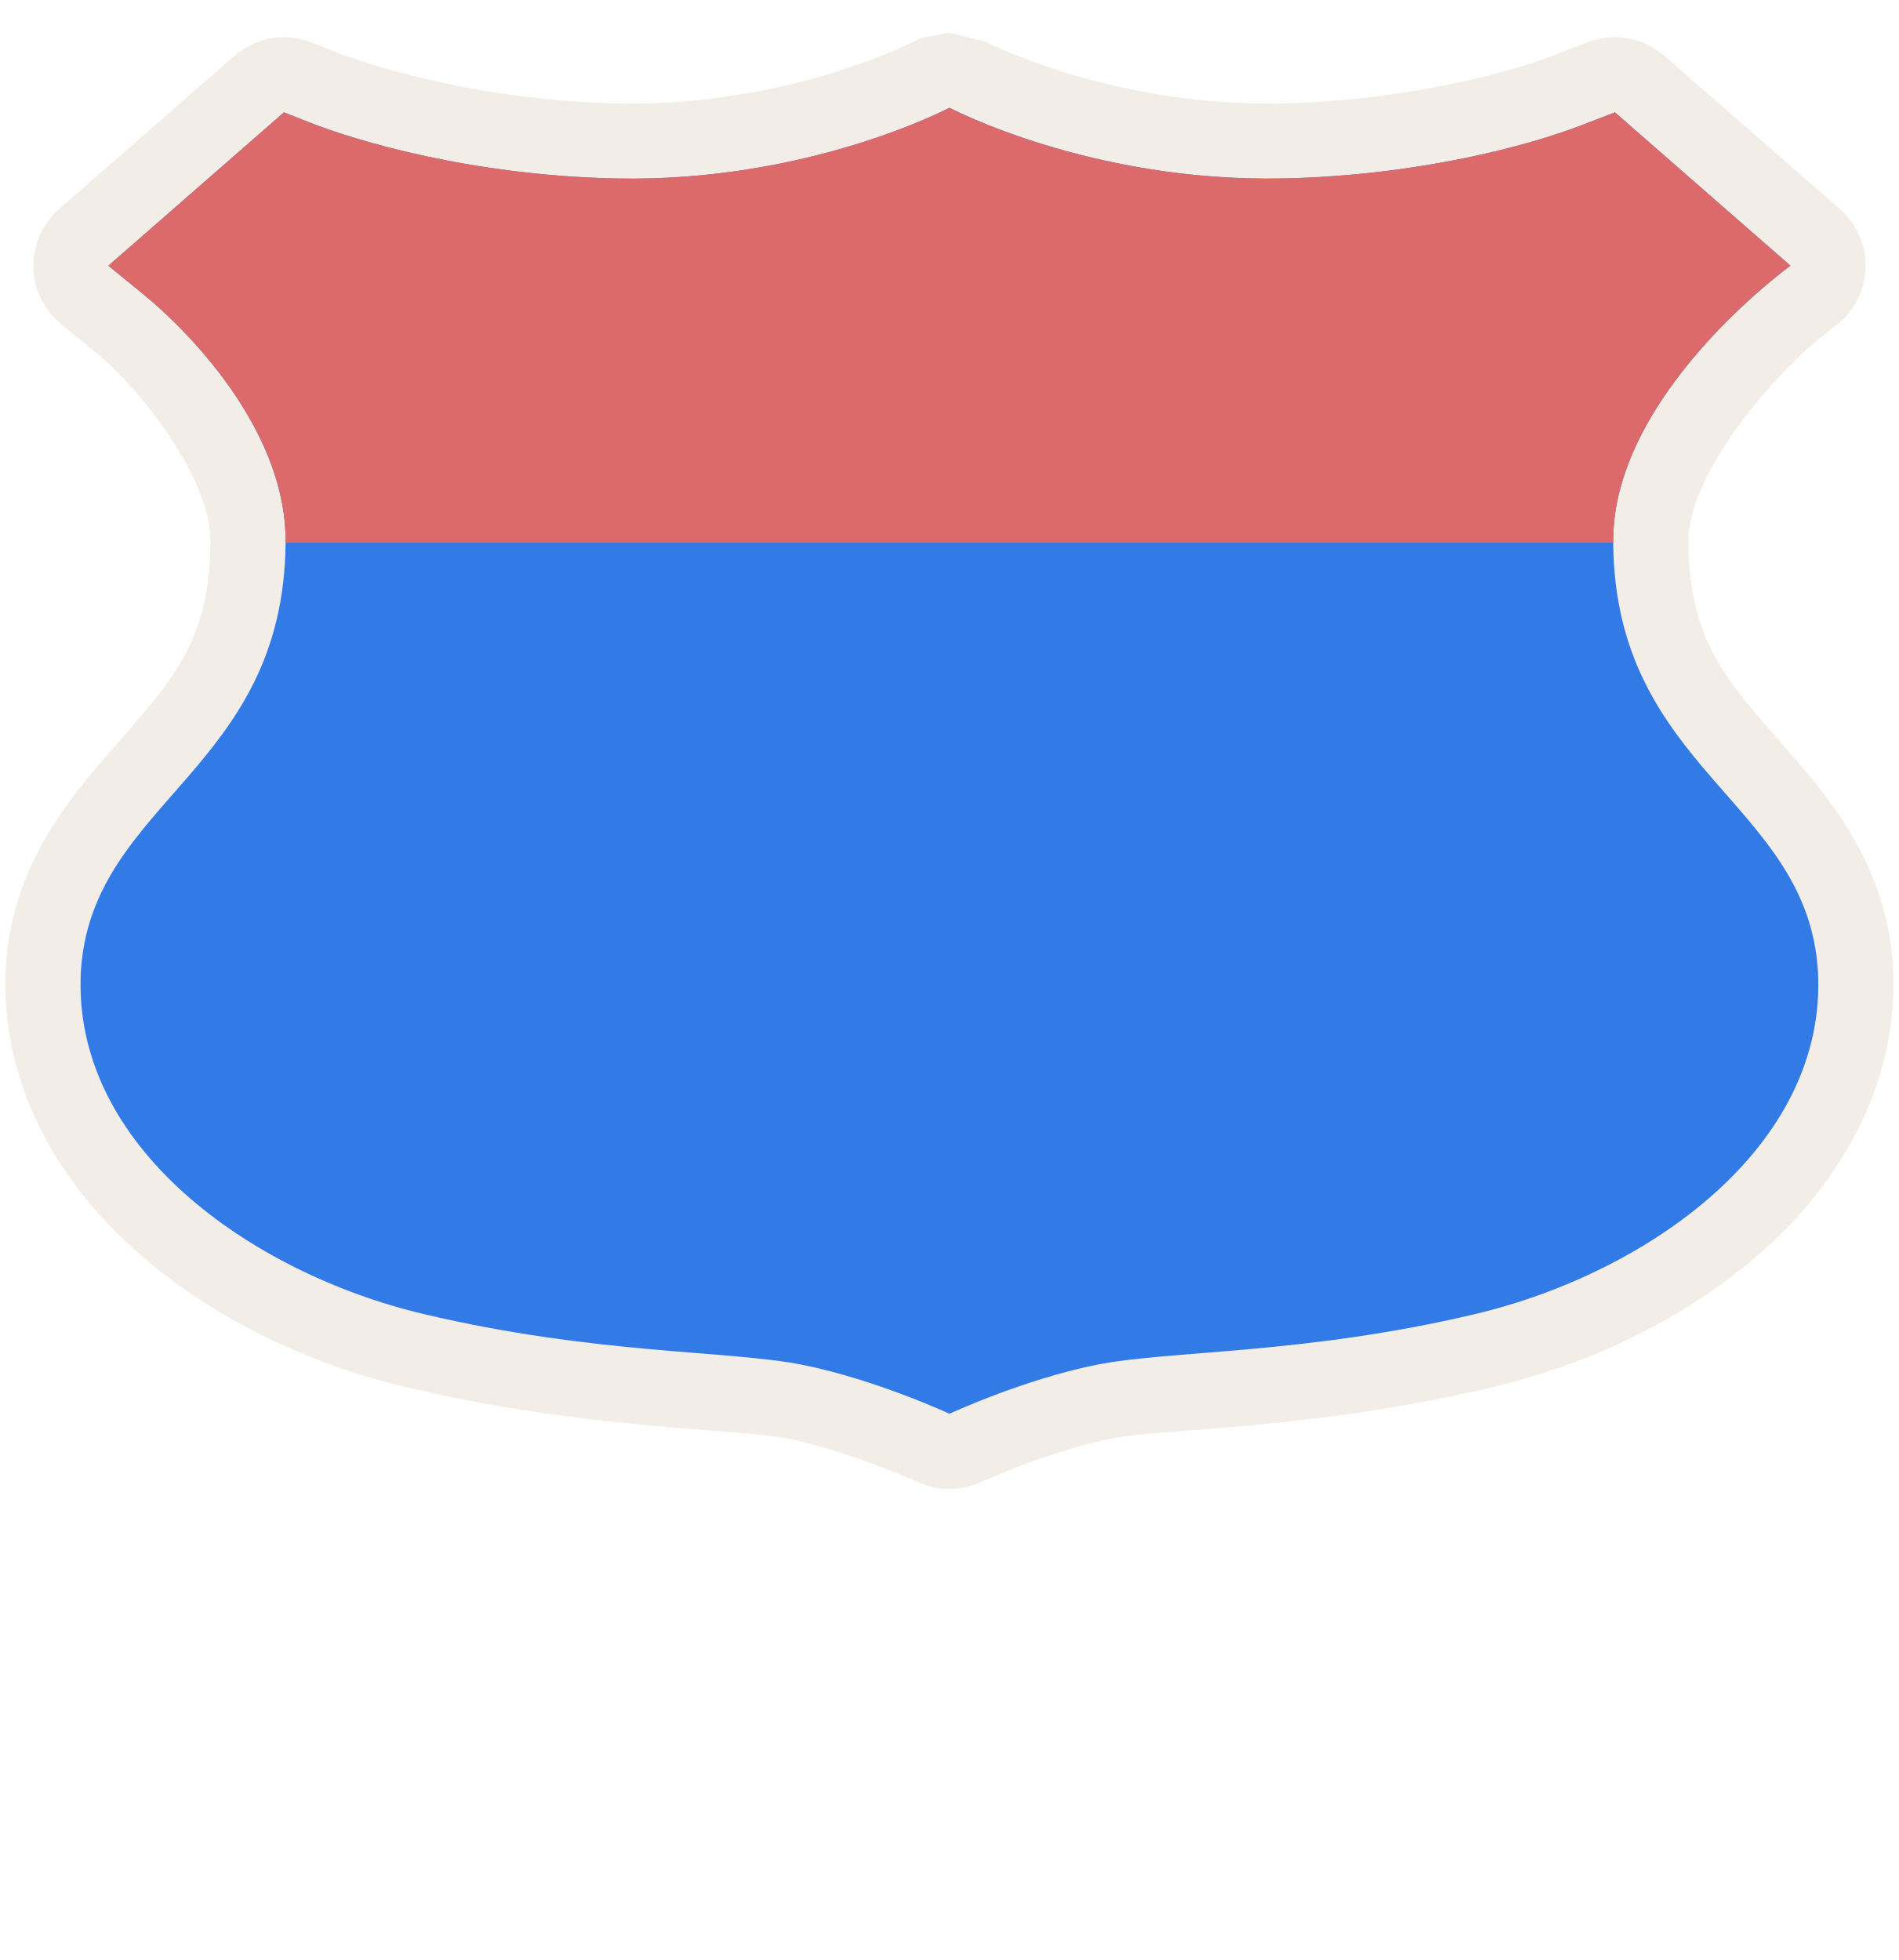
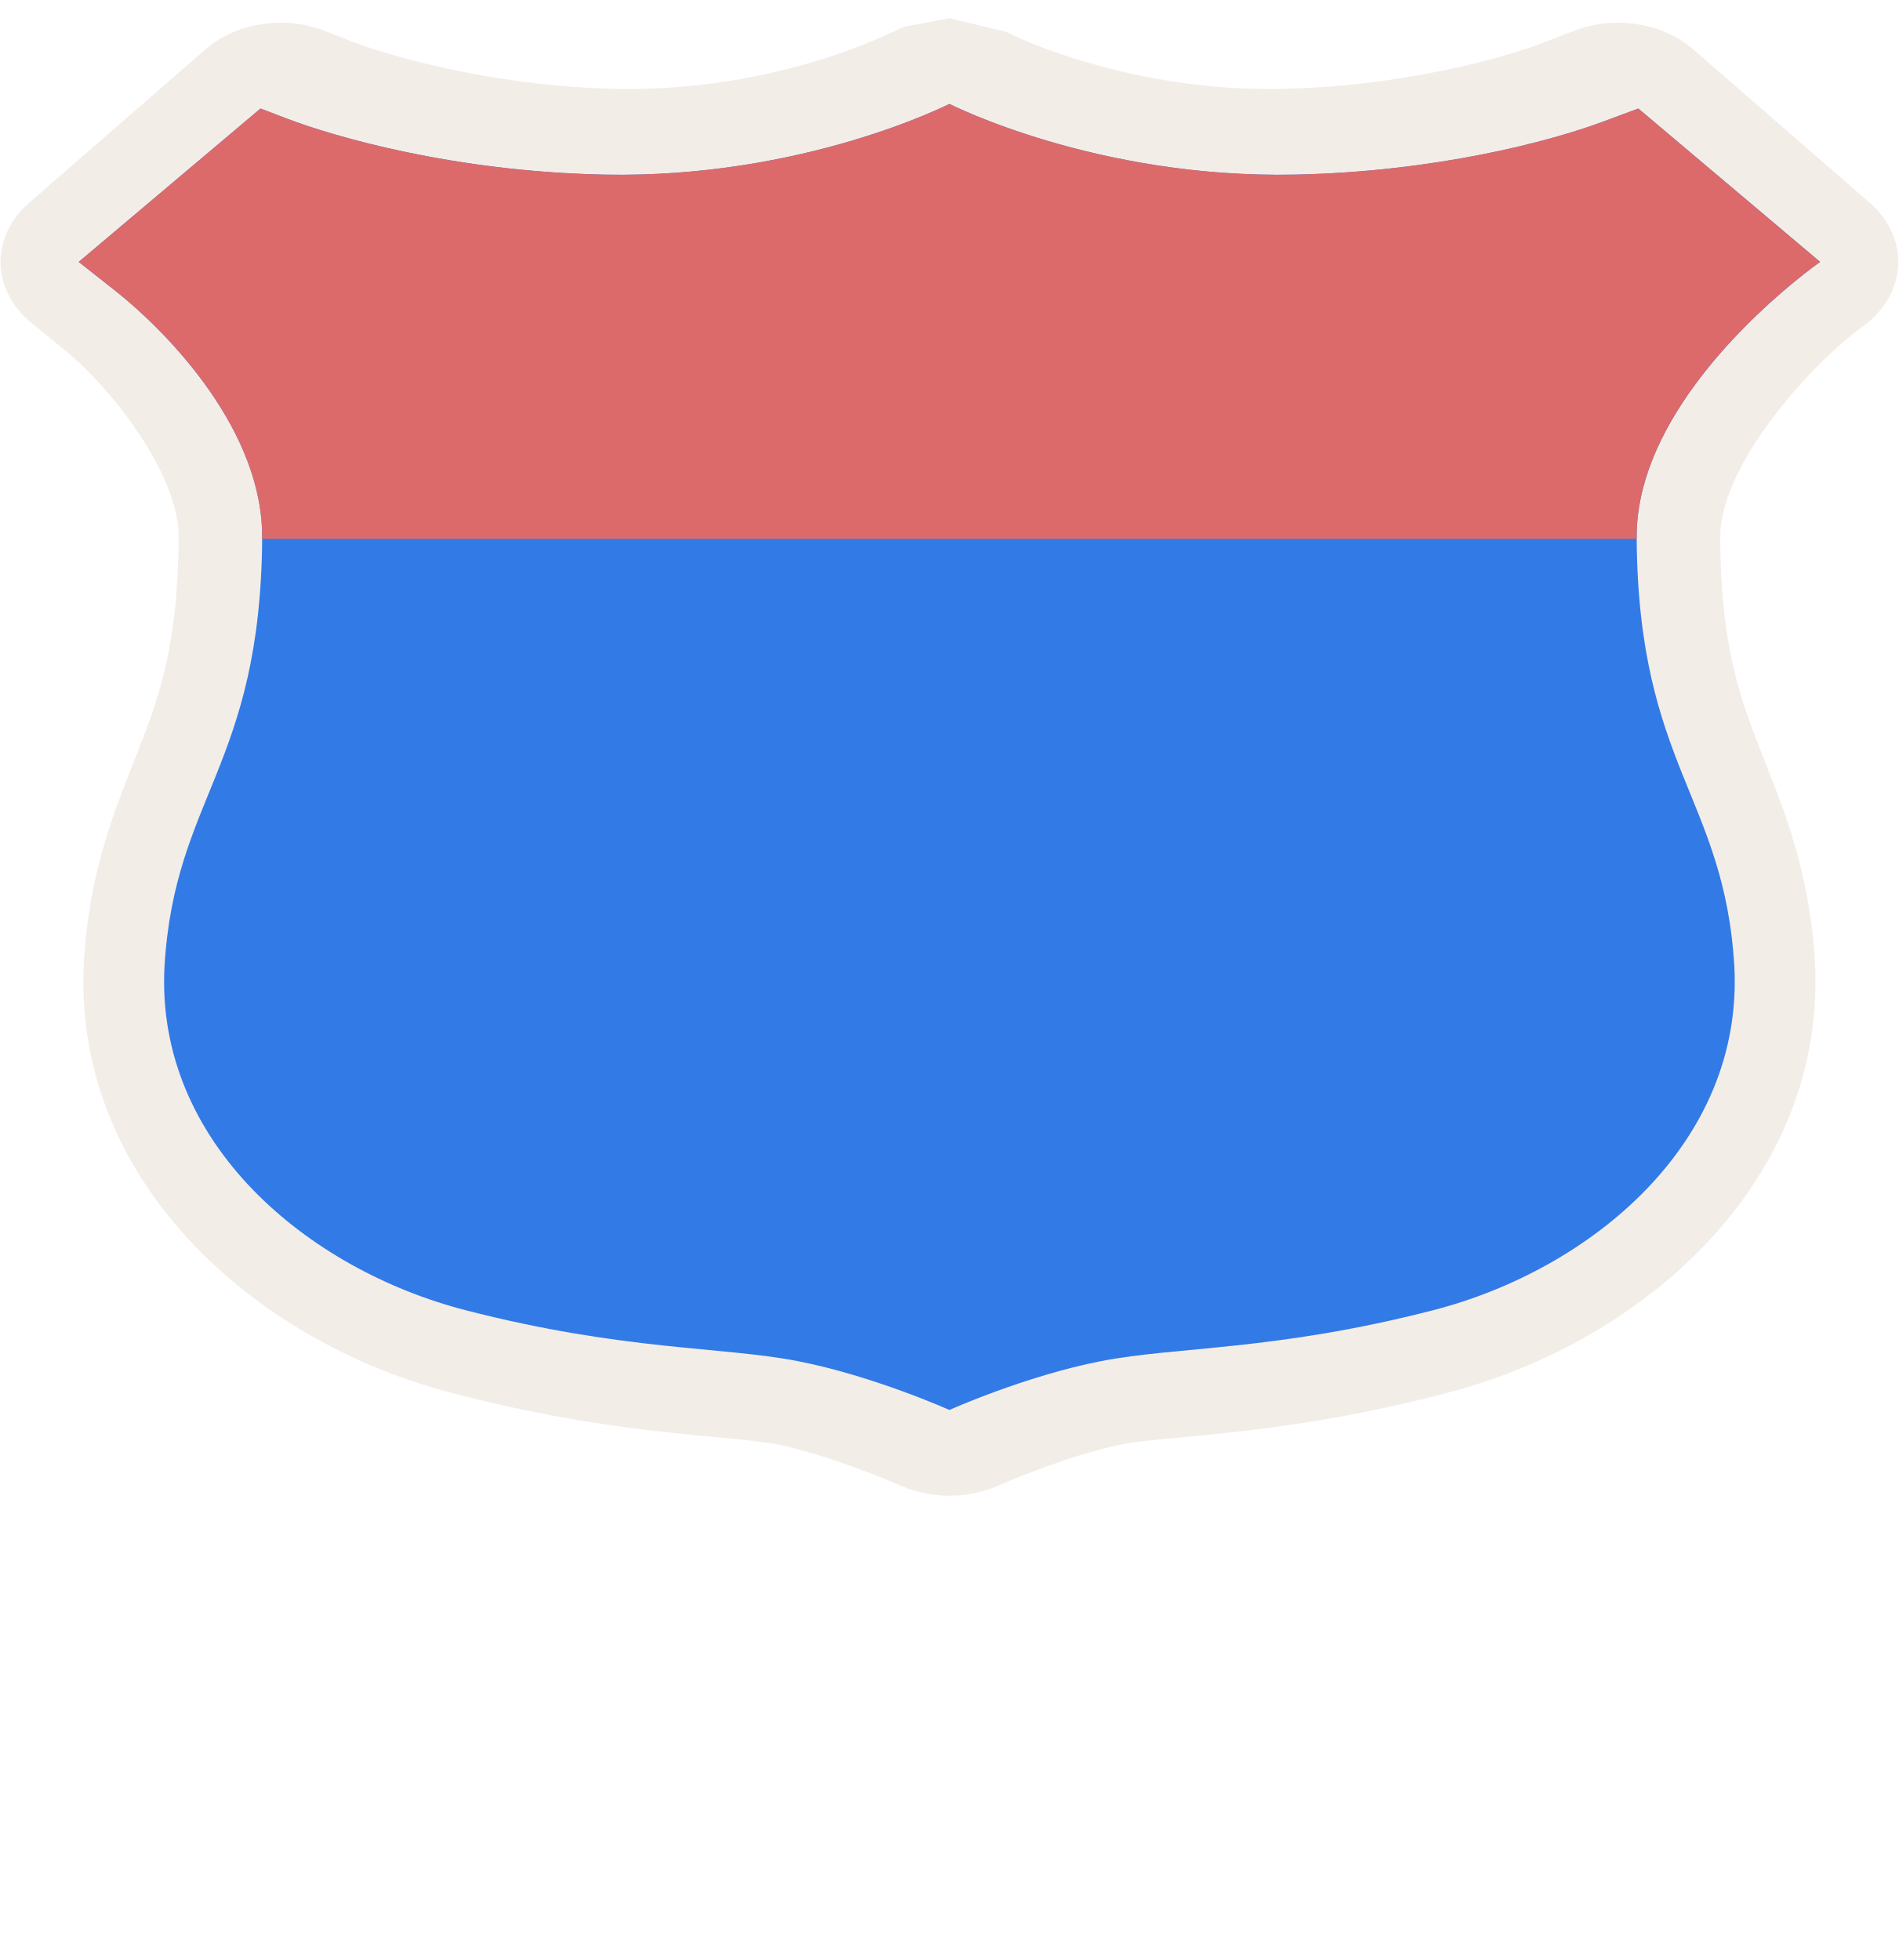
<svg xmlns="http://www.w3.org/2000/svg" version="1.1" id="Слой_1" x="0px" y="0px" width="31" height="32" viewBox="0 0 31 32" enable-background="new 0 0 17.143 17.17" xml:space="preserve">
  <defs id="defs11" />
-   <path style="color:#000000;clip-rule:evenodd;display:inline;overflow:visible;visibility:visible;opacity:0.837;isolation:auto;mix-blend-mode:normal;color-interpolation:sRGB;color-interpolation-filters:linearRGB;solid-color:#000000;solid-opacity:1;fill:#f1eae4;fill-opacity:1;fill-rule:evenodd;stroke:none;stroke-width:1.376;stroke-linecap:butt;stroke-linejoin:miter;stroke-miterlimit:4;stroke-dasharray:none;stroke-dashoffset:0;stroke-opacity:1;marker:none;color-rendering:auto;image-rendering:auto;shape-rendering:auto;text-rendering:auto;enable-background:accumulate;filter-blend-mode:normal;filter-gaussianBlur-deviation:0" id="path4210" d="m 15.801,0.096 c 0,0 -0.455,0.088 -0.455,0.088 -9.3e-5,3.716e-5 -0.045,0.017 -0.055,0.021 -0.019,0.009 -0.024,0.013 -0.029,0.016 -0.011,0.005 -0.014,0.006 -0.018,0.008 -0.007,0.004 -0.011,0.006 -0.018,0.01 -0.014,0.007 -0.035,0.016 -0.062,0.029 -0.056,0.027 -0.142,0.068 -0.258,0.117 -0.231,0.099 -0.577,0.233 -1.014,0.367 C 13.019,1.02 11.784,1.281 10.373,1.25 8.192,1.203 6.409,0.66 5.791,0.416 l -0.002,0 L 5.389,0.256 A 1.227,1.227 0 0 0 4.129,0.473 L 1.264,2.977 a 1.227,1.227 0 0 0 0.029,1.873 l 0.562,0.461 a 1.227,1.227 0 0 0 0.002,0 C 2.576,5.897 3.749,7.368 3.736,8.406 a 1.227,1.227 0 0 0 0,0.006 C 3.724,9.924 3.19,10.575 2.42,11.467 1.65,12.358 0.515,13.493 0.396,15.334 a 1.227,1.227 0 0 0 0,0.01 c -0.105,1.87 0.83,3.48 2.09,4.611 1.26,1.132 2.86,1.88 4.447,2.256 2.968,0.703 5.368,0.666 6.23,0.84 0.994,0.2 2.121,0.707 2.121,0.707 a 1.227,1.227 0 0 0 1.033,0 c 0,0 1.124,-0.507 2.117,-0.707 0.862,-0.174 3.263,-0.137 6.23,-0.84 1.588,-0.376 3.189,-1.124 4.449,-2.256 1.261,-1.132 2.195,-2.741 2.09,-4.611 a 1.227,1.227 0 0 0 0,-0.01 C 31.087,13.493 29.952,12.358 29.182,11.467 28.411,10.575 27.877,9.924 27.865,8.412 a 1.227,1.227 0 0 0 0,-0.004 C 27.853,7.345 29.154,5.817 29.875,5.197 30.114,4.991 30.246,4.896 30.246,4.896 a 1.227,1.227 0 0 0 0.092,-1.92 L 27.471,0.473 a 1.227,1.227 0 0 0 -1.25,-0.221 L 25.66,0.469 C 24.977,0.731 23.276,1.206 21.229,1.25 19.818,1.281 18.583,1.02 17.709,0.752 17.272,0.618 16.926,0.483 16.695,0.385 16.58,0.335 16.493,0.294 16.438,0.268 c -0.027,-0.013 -0.045,-0.021 -0.059,-0.027 L 15.801,0.096 Z m 0.463,0.09 c -9e-5,-3.64e-5 0.109,0.051 0.113,0.053 -0.007,-0.003 -0.013,-0.006 -0.02,-0.01 -0.003,-0.002 -0.006,-0.003 -0.016,-0.008 -0.005,-0.002 -0.009,-0.005 -0.027,-0.014 -0.009,-0.004 -0.051,-0.021 -0.051,-0.021 z" transform="translate(-0.3007837,0.4375)" />
-   <path id="path78" style="color:#000000;clip-rule:evenodd;display:inline;overflow:visible;visibility:visible;isolation:auto;mix-blend-mode:normal;color-interpolation:sRGB;color-interpolation-filters:linearRGB;solid-color:#000000;solid-opacity:1;fill:#327ae6;fill-opacity:1;fill-rule:evenodd;stroke:none;stroke-width:1;stroke-linecap:butt;stroke-linejoin:miter;stroke-miterlimit:4;stroke-dasharray:none;stroke-dashoffset:0;stroke-opacity:1;marker:none;color-rendering:auto;image-rendering:auto;shape-rendering:auto;text-rendering:auto;enable-background:accumulate;opacity:1;filter-blend-mode:normal;filter-gaussianBlur-deviation:0" d="m 15.5,1.76 c -0.006,0 -2.303,1.222 -5.455,1.154 C 7.681,2.862 5.806,2.297 5.038,1.993 L 4.636,1.834 1.769,4.338 2.332,4.798 C 3.223,5.526 4.683,7.125 4.662,8.86 4.633,12.573 1.499,13.077 1.321,15.849 c -0.161,2.872 2.788,4.94 5.596,5.605 2.808,0.665 4.994,0.589 6.189,0.83 1.196,0.241 2.394,0.798 2.394,0.798 0,0 1.198,-0.557 2.393,-0.798 1.196,-0.241 3.382,-0.165 6.189,-0.83 2.808,-0.665 5.758,-2.733 5.596,-5.605 -0.178,-2.772 -3.312,-3.276 -3.342,-6.989 -0.022,-1.811 1.616,-3.449 2.437,-4.155 0.273,-0.235 0.456,-0.367 0.456,-0.367 L 26.364,1.834 25.802,2.051 C 24.964,2.373 23.17,2.865 20.954,2.913 17.803,2.981 15.505,1.76 15.5,1.76 Z" />
-   <g id="g88" transform="matrix(0.343126,0,0,-0.2243402,15.49969,1.759511)" style="color:#000000;clip-rule:evenodd;display:inline;overflow:visible;visibility:visible;opacity:1;isolation:auto;mix-blend-mode:normal;color-interpolation:sRGB;color-interpolation-filters:linearRGB;solid-color:#000000;solid-opacity:1;fill:#dd6a6a;fill-opacity:1;fill-rule:evenodd;stroke:none;stroke-width:3.604;stroke-linecap:butt;stroke-linejoin:miter;stroke-miterlimit:4;stroke-dasharray:none;stroke-dashoffset:0;stroke-opacity:1;marker:none;color-rendering:auto;image-rendering:auto;shape-rendering:auto;text-rendering:auto;enable-background:accumulate;filter-blend-mode:normal;filter-gaussianBlur-deviation:0">
-     <path d="m 0,0 c -0.017,0 -6.713,-5.447 -15.897,-5.142 -6.888,0.228 -12.354,2.746 -14.593,4.1 l -1.172,0.708 -8.354,-11.161 1.641,-2.05 c 2.595,-3.245 6.851,-10.37 6.79,-18.106 15.147,0 45.935,0 63.17,0 -0.064,8.072 4.71,15.374 7.101,18.521 0.797,1.048 1.33,1.635 1.33,1.635 L 31.662,-0.334 30.026,-1.297 C 27.581,-2.736 22.355,-4.928 15.897,-5.142 6.713,-5.447 0.017,0 0,0" style="color:#000000;clip-rule:evenodd;display:inline;overflow:visible;visibility:visible;isolation:auto;mix-blend-mode:normal;color-interpolation:sRGB;color-interpolation-filters:linearRGB;solid-color:#000000;solid-opacity:1;fill:#dd6a6a;fill-opacity:1;fill-rule:evenodd;stroke:none;stroke-width:3.604;stroke-linecap:butt;stroke-linejoin:miter;stroke-miterlimit:4;stroke-dasharray:none;stroke-dashoffset:0;stroke-opacity:1;marker:none;color-rendering:auto;image-rendering:auto;shape-rendering:auto;text-rendering:auto;enable-background:accumulate;filter-blend-mode:normal;filter-gaussianBlur-deviation:0" id="path90" />
+   <path style="color:#000000;clip-rule:evenodd;display:inline;overflow:visible;visibility:visible;opacity:0.837;isolation:auto;mix-blend-mode:normal;color-interpolation:sRGB;color-interpolation-filters:linearRGB;solid-color:#000000;solid-opacity:1;fill:#f1eae4;fill-opacity:1;fill-rule:evenodd;stroke:none;stroke-width:1.376;stroke-linecap:butt;stroke-linejoin:miter;stroke-miterlimit:4;stroke-dasharray:none;stroke-dashoffset:0;stroke-opacity:1;marker:none;color-rendering:auto;image-rendering:auto;shape-rendering:auto;text-rendering:auto;enable-background:accumulate" id="path4165" d="m 12.5,0.297 c 0,0 -0.607,0.139 -0.607,0.139 -7.7e-5,3.716e-5 -0.055,0.027 -0.066,0.033 -0.024,0.013 -0.031,0.018 -0.037,0.021 -0.012,0.007 -0.014,0.008 -0.018,0.01 -0.007,0.004 -0.011,0.007 -0.016,0.01 -0.01,0.006 -0.024,0.014 -0.045,0.025 -0.041,0.024 -0.107,0.06 -0.195,0.105 -0.177,0.091 -0.446,0.22 -0.787,0.346 C 10.047,1.238 9.088,1.479 8.006,1.451 6.294,1.407 4.866,0.882 4.416,0.668 L 4.412,0.666 4.082,0.508 A 1.401,1.401 0 0 0 2.461,0.807 L 0.082,3.311 a 1.401,1.401 0 0 0 0.031,1.961 l 0.467,0.461 a 1.401,1.401 0 0 0 0.002,0.002 C 1.137,6.28 2.11,7.709 2.1,8.783 a 1.401,1.401 0 0 0 0,0.004 C 2.088,10.502 1.853,11.324 1.566,12.217 1.28,13.11 0.893,14.151 0.82,15.723 a 1.401,1.401 0 0 0 0,0.008 c -0.144,3.545 2.29,6.152 4.918,6.996 2.262,0.726 3.785,0.697 4.443,0.857 0.722,0.175 1.635,0.658 1.635,0.658 a 1.401,1.401 0 0 0 1.367,0 c 0,0 0.913,-0.483 1.635,-0.658 0.659,-0.16 2.18,-0.131 4.441,-0.857 2.628,-0.844 5.064,-3.45 4.92,-6.996 a 1.401,1.401 0 0 0 0,-0.008 c -0.073,-1.571 -0.46,-2.613 -0.746,-3.506 -0.287,-0.893 -0.522,-1.714 -0.533,-3.43 a 1.401,1.401 0 0 0 0,-0.004 c -0.011,-1.101 1.055,-2.571 1.631,-3.168 0.192,-0.199 0.289,-0.281 0.289,-0.281 a 1.401,1.401 0 0 0 0.098,-2.023 L 22.537,0.807 A 1.401,1.401 0 0 0 20.93,0.502 L 20.467,0.717 C 19.969,0.948 18.602,1.409 16.992,1.451 15.91,1.479 14.95,1.238 14.27,0.986 13.929,0.861 13.66,0.734 13.482,0.643 13.394,0.597 13.33,0.559 13.289,0.535 c -0.014,-0.008 -0.023,-0.012 -0.031,-0.018 L 12.5,0.297 Z m 0.617,0.143 c -6.1e-5,-2.988e-5 0.078,0.042 0.113,0.062 -0.003,-0.002 -0.006,-0.005 -0.018,-0.012 -0.006,-0.003 -0.011,-0.007 -0.033,-0.02 -0.011,-0.006 -0.062,-0.031 -0.062,-0.031 z" transform="matrix(1.209912,0,0,1,0.3757982,0)" />
+   <path id="path78-8" style="color:#000000;clip-rule:evenodd;display:inline;overflow:visible;visibility:visible;opacity:1;isolation:auto;mix-blend-mode:normal;color-interpolation:sRGB;color-interpolation-filters:linearRGB;solid-color:#000000;solid-opacity:1;fill:#327ae6;fill-opacity:1;fill-rule:evenodd;stroke:none;stroke-width:1;stroke-linecap:butt;stroke-linejoin:miter;stroke-miterlimit:4;stroke-dasharray:none;stroke-dashoffset:0;stroke-opacity:1;marker:none;color-rendering:auto;image-rendering:auto;shape-rendering:auto;text-rendering:auto;enable-background:accumulate" d="m 15.499,1.697 c -0.006,0 -2.385,1.222 -5.647,1.154 C 7.405,2.799 5.464,2.235 4.669,1.931 L 4.253,1.772 1.285,4.276 1.868,4.736 c 0.922,0.728 2.434,2.326 2.412,4.062 -0.03,3.713 -1.434,4.217 -1.595,6.989 -0.146,2.872 2.337,4.94 4.919,5.605 2.583,0.665 4.179,0.589 5.417,0.83 1.238,0.241 2.478,0.798 2.478,0.798 0,0 1.24,-0.557 2.478,-0.798 1.238,-0.241 2.834,-0.165 5.417,-0.83 2.583,-0.665 5.066,-2.733 4.92,-5.605 -0.161,-2.772 -1.565,-3.276 -1.595,-6.989 -0.022,-1.811 1.673,-3.449 2.523,-4.155 0.283,-0.235 0.472,-0.367 0.472,-0.367 L 26.746,1.772 26.165,1.988 c -0.869,0.323 -2.725,0.815 -5.019,0.863 -3.262,0.068 -5.641,-1.154 -5.647,-1.154 z" />
+   <g id="g88-7" transform="matrix(0.3552176,0,0,-0.2243402,15.4993,1.697011)" style="color:#000000;clip-rule:evenodd;display:inline;overflow:visible;visibility:visible;opacity:1;isolation:auto;mix-blend-mode:normal;color-interpolation:sRGB;color-interpolation-filters:linearRGB;solid-color:#000000;solid-opacity:1;fill:#dd6a6a;fill-opacity:1;fill-rule:evenodd;stroke:none;stroke-width:4.067;stroke-linecap:butt;stroke-linejoin:miter;stroke-miterlimit:4;stroke-dasharray:none;stroke-dashoffset:0;stroke-opacity:1;marker:none;color-rendering:auto;image-rendering:auto;shape-rendering:auto;text-rendering:auto;enable-background:accumulate">
+     <path d="m 0,0 c -0.017,0 -6.713,-5.447 -15.897,-5.142 -6.888,0.228 -12.354,2.746 -14.593,4.1 l -1.172,0.708 -8.354,-11.161 1.641,-2.05 c 2.595,-3.245 6.851,-10.37 6.79,-18.106 15.147,0 45.935,0 63.17,0 -0.064,8.072 4.71,15.374 7.101,18.521 0.797,1.048 1.33,1.635 1.33,1.635 L 31.662,-0.334 30.026,-1.297 C 27.581,-2.736 22.355,-4.928 15.897,-5.142 6.713,-5.447 0.017,0 0,0" style="color:#000000;clip-rule:evenodd;display:inline;overflow:visible;visibility:visible;isolation:auto;mix-blend-mode:normal;color-interpolation:sRGB;color-interpolation-filters:linearRGB;solid-color:#000000;solid-opacity:1;fill:#dd6a6a;fill-opacity:1;fill-rule:evenodd;stroke:none;stroke-width:4.067;stroke-linecap:butt;stroke-linejoin:miter;stroke-miterlimit:4;stroke-dasharray:none;stroke-dashoffset:0;stroke-opacity:1;marker:none;color-rendering:auto;image-rendering:auto;shape-rendering:auto;text-rendering:auto;enable-background:accumulate" id="path90-9" />
  </g>
</svg>
